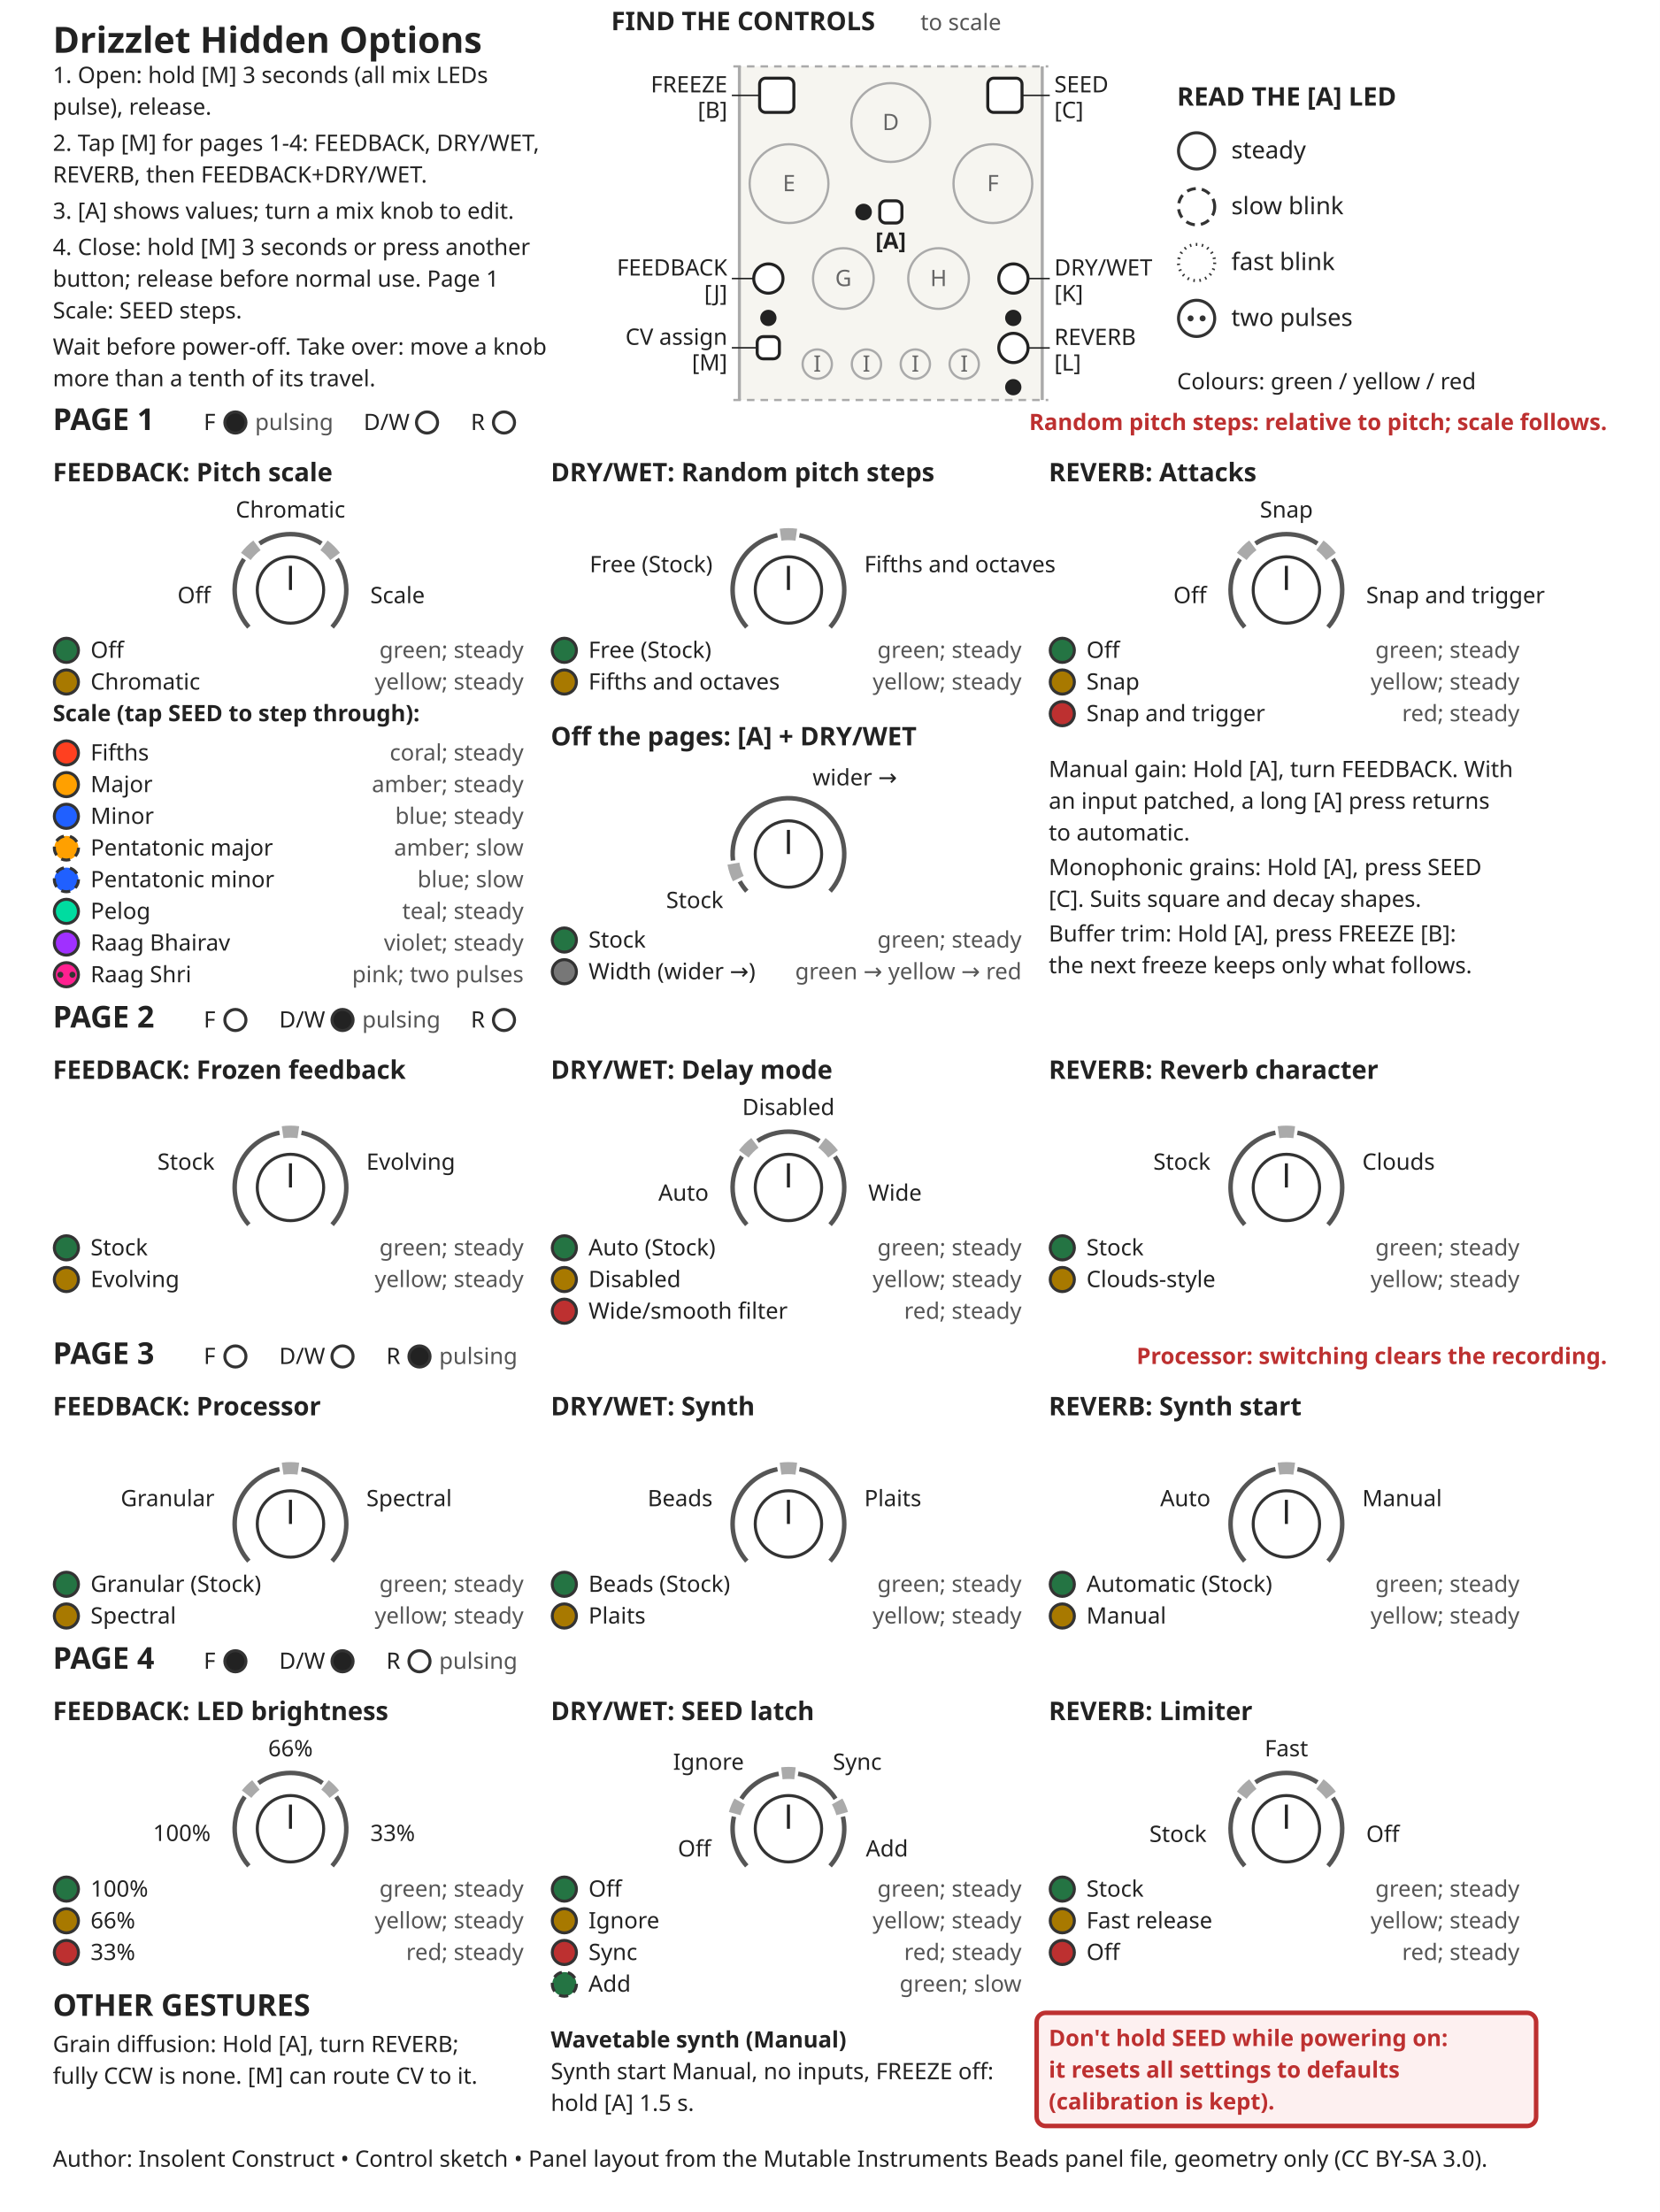
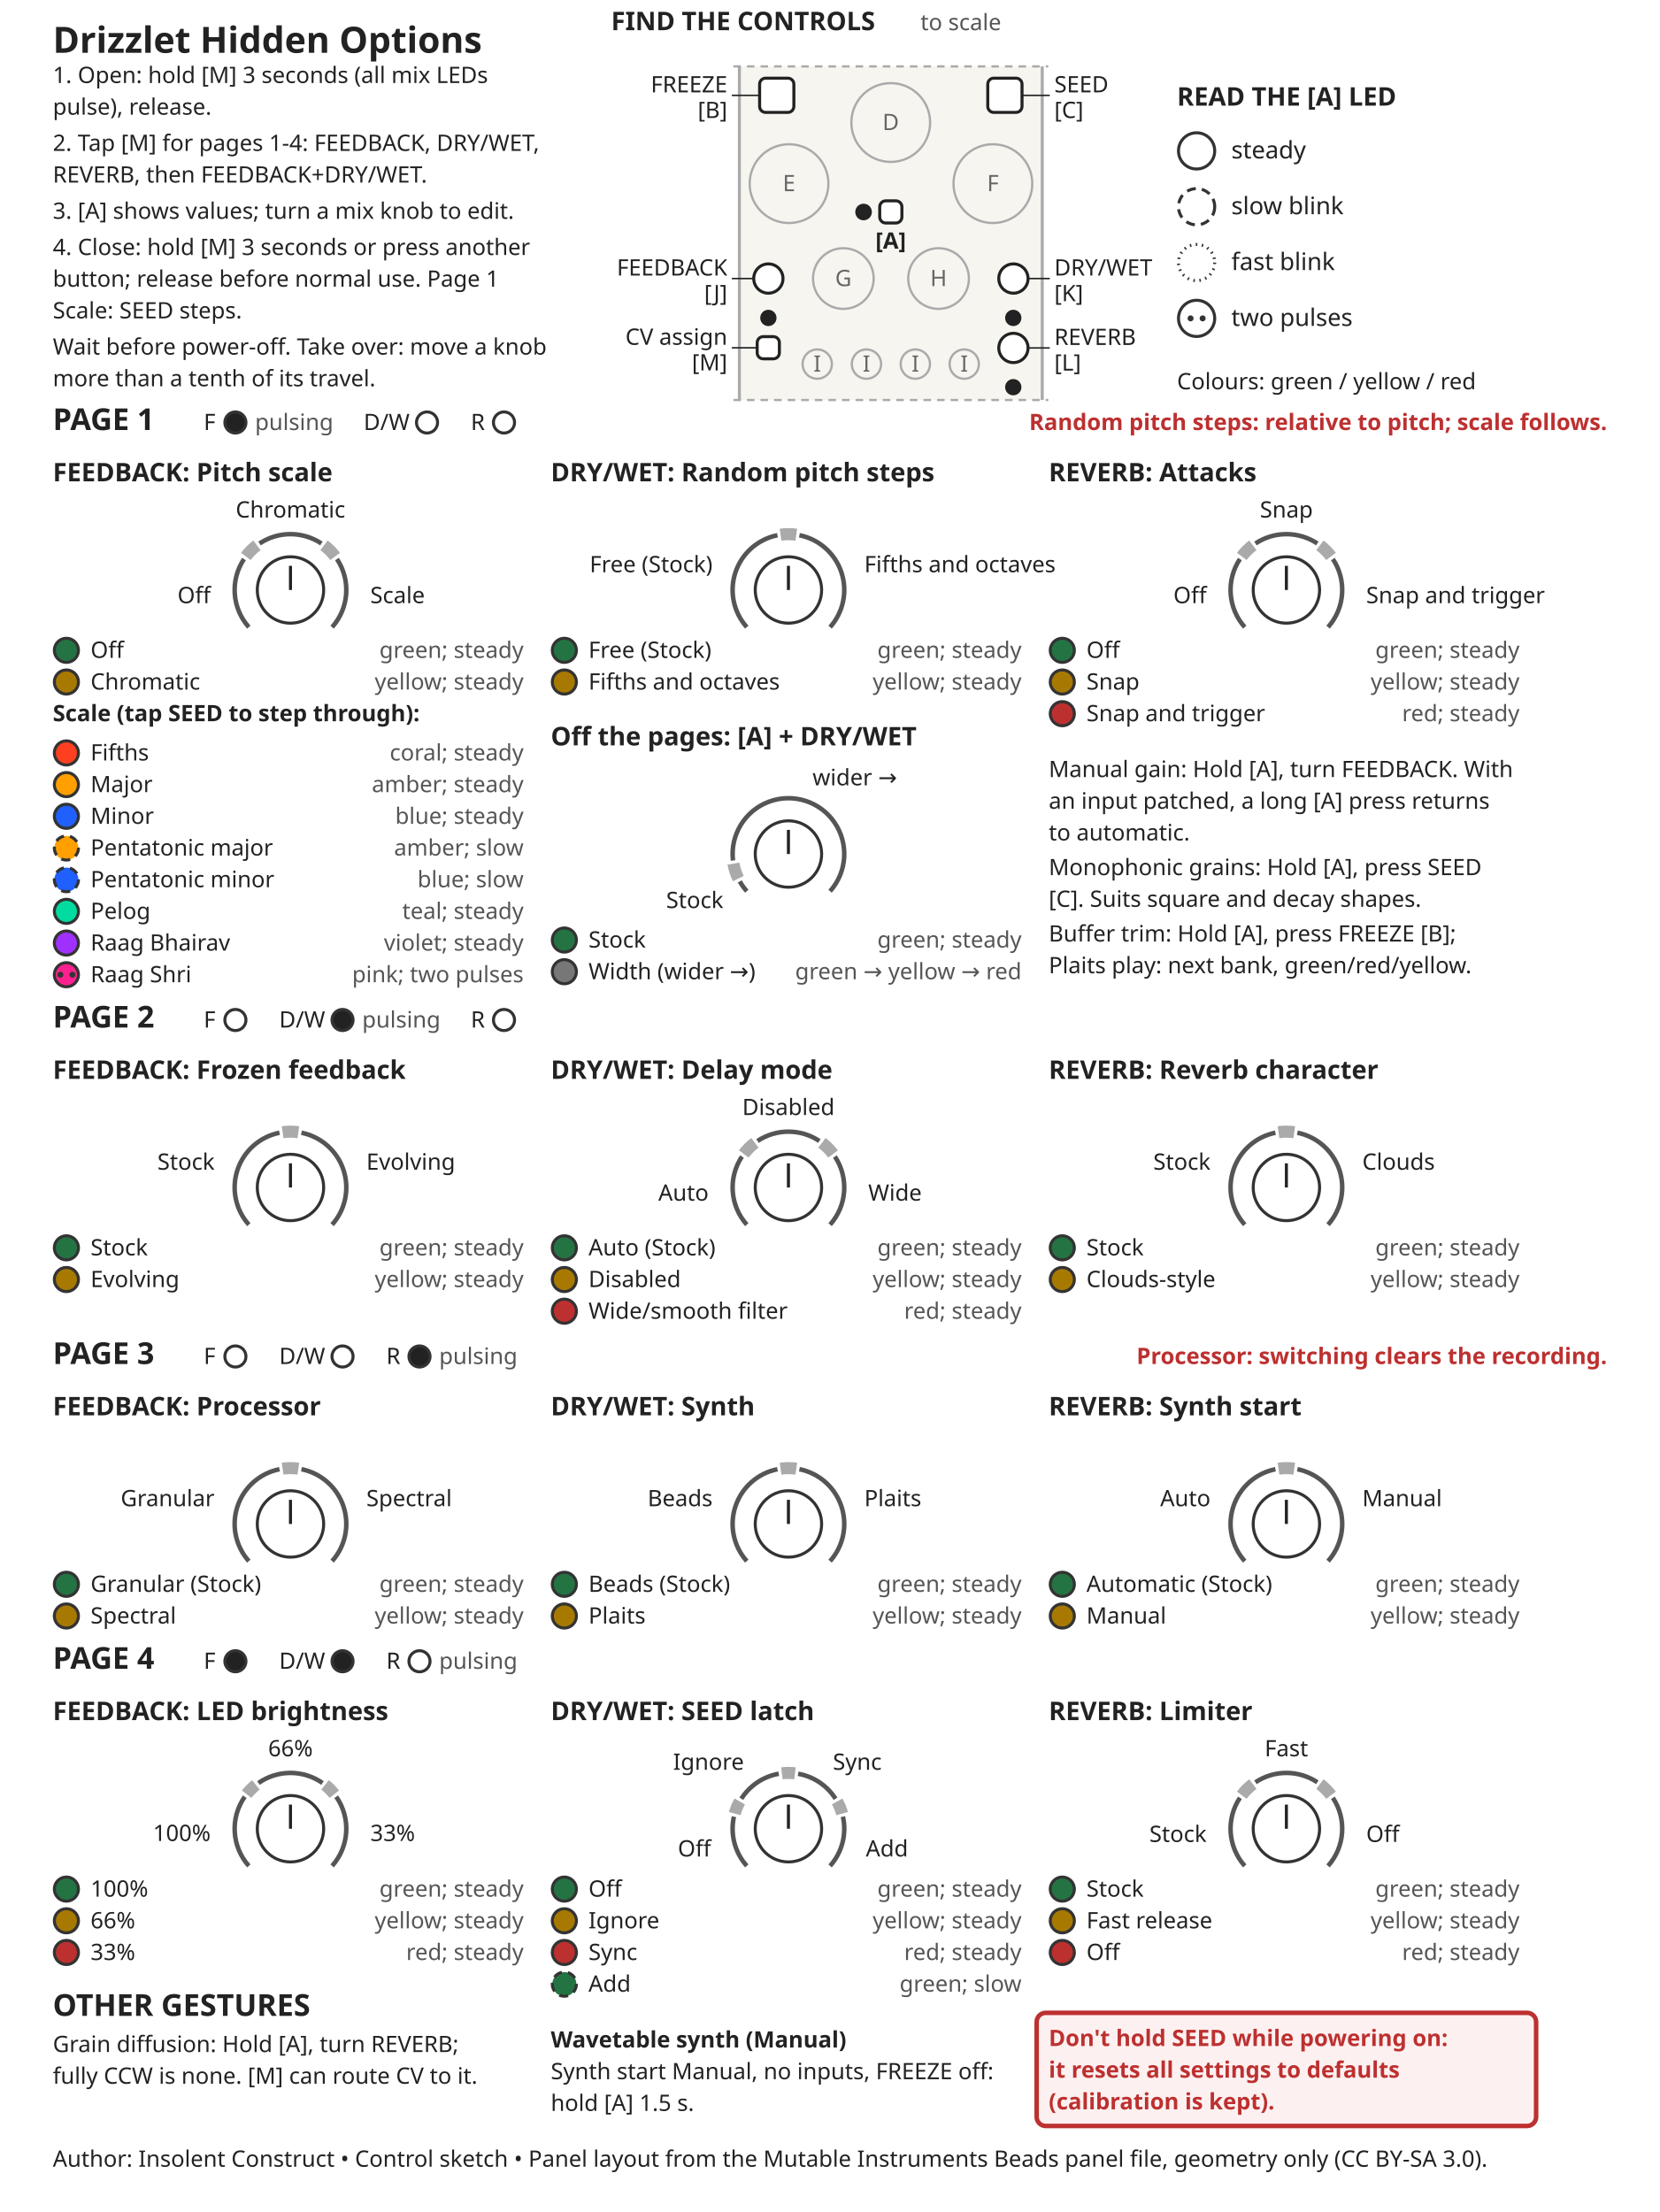
<svg xmlns="http://www.w3.org/2000/svg" width="190mm" height="253.22mm" viewBox="0 0 1100 1466" role="img" aria-labelledby="title desc">
  <rect width="100%" height="100%" fill="white" />
  <g font-family="sans-serif" fill="#222">
    <text x="35" y="35" font-size="24" font-weight="bold" fill="#222" text-anchor="start">Drizzlet Hidden Options</text>
    <text x="35" y="55" font-size="15" font-weight="normal" fill="#222" text-anchor="start">1. Open: hold [M] 3 seconds (all mix LEDs</text>
    <text x="35" y="76" font-size="15" font-weight="normal" fill="#222" text-anchor="start">pulse), release.</text>
    <text x="35" y="100" font-size="15" font-weight="normal" fill="#222" text-anchor="start">2. Tap [M] for pages 1-4: FEEDBACK, DRY/WET,</text>
    <text x="35" y="121" font-size="15" font-weight="normal" fill="#222" text-anchor="start">REVERB, then FEEDBACK+DRY/WET.</text>
    <text x="35" y="145" font-size="15" font-weight="normal" fill="#222" text-anchor="start">3. [A] shows values; turn a mix knob to edit.</text>
    <text x="35" y="169" font-size="15" font-weight="normal" fill="#222" text-anchor="start">4. Close: hold [M] 3 seconds or press another</text>
    <text x="35" y="190" font-size="15" font-weight="normal" fill="#222" text-anchor="start">button; release before normal use. Page 1</text>
    <text x="35" y="211" font-size="15" font-weight="normal" fill="#222" text-anchor="start">Scale: SEED steps.</text>
    <text x="35" y="235" font-size="15" font-weight="normal" fill="#222" text-anchor="start">Wait before power-off. Take over: move a knob</text>
    <text x="35" y="256" font-size="15" font-weight="normal" fill="#222" text-anchor="start">more than a tenth of its travel.</text>
    <text x="405" y="20" font-size="17" font-weight="bold" fill="#222" text-anchor="start">FIND THE CONTROLS</text>
    <text x="610" y="20" font-size="15" font-weight="normal" fill="#555" text-anchor="start">to scale</text>
    <rect x="490.0" y="44.0" width="200.7" height="221.1" fill="#f6f5f0" />
    <line x1="486.0" y1="44.0" x2="694.7" y2="44.0" stroke="#aaa" stroke-width="1.5" stroke-dasharray="5 4" />
    <line x1="486.0" y1="265.1" x2="694.7" y2="265.1" stroke="#aaa" stroke-width="1.5" stroke-dasharray="5 4" />
    <line x1="490.0" y1="44.0" x2="490.0" y2="265.1" stroke="#aaa" stroke-width="2" />
    <line x1="690.7" y1="44.0" x2="690.7" y2="265.1" stroke="#aaa" stroke-width="2" />
    <circle cx="541.6" cy="241.3" r="9.7" fill="none" stroke="#aaa" stroke-width="1.5" />
    <text x="541.6" y="246.3" font-size="15" font-weight="normal" fill="#666" text-anchor="middle">I</text>
    <circle cx="574.2" cy="241.3" r="9.7" fill="none" stroke="#aaa" stroke-width="1.5" />
    <text x="574.2" y="246.3" font-size="15" font-weight="normal" fill="#666" text-anchor="middle">I</text>
    <circle cx="606.6" cy="241.3" r="9.7" fill="none" stroke="#aaa" stroke-width="1.5" />
    <text x="606.6" y="246.3" font-size="15" font-weight="normal" fill="#666" text-anchor="middle">I</text>
    <circle cx="639.0" cy="241.3" r="9.7" fill="none" stroke="#aaa" stroke-width="1.5" />
    <text x="639.0" y="246.3" font-size="15" font-weight="normal" fill="#666" text-anchor="middle">I</text>
    <circle cx="558.9" cy="184.6" r="20.1" fill="none" stroke="#aaa" stroke-width="1.5" />
    <text x="558.9" y="189.6" font-size="15" font-weight="normal" fill="#666" text-anchor="middle">G</text>
    <circle cx="522.9" cy="121.7" r="26.1" fill="none" stroke="#aaa" stroke-width="1.5" />
    <text x="522.9" y="126.7" font-size="15" font-weight="normal" fill="#666" text-anchor="middle">E</text>
    <circle cx="658.0" cy="121.7" r="26.1" fill="none" stroke="#aaa" stroke-width="1.5" />
    <text x="658.0" y="126.7" font-size="15" font-weight="normal" fill="#666" text-anchor="middle">F</text>
    <rect x="583.0" y="133.1" width="14.7" height="14.7" rx="4" fill="white" stroke="#222" stroke-width="2" />
    <circle cx="572.3" cy="140.5" r="4.5" fill="#222" stroke="#222" stroke-width="2" />
    <rect x="501.8" y="223.1" width="14.7" height="14.7" rx="4" fill="white" stroke="#222" stroke-width="2" />
    <circle cx="622.0" cy="184.6" r="20.1" fill="none" stroke="#aaa" stroke-width="1.5" />
    <text x="622.0" y="189.6" font-size="15" font-weight="normal" fill="#666" text-anchor="middle">H</text>
    <circle cx="509.2" cy="184.6" r="9.7" fill="white" stroke="#222" stroke-width="2" />
    <circle cx="671.6" cy="184.6" r="9.7" fill="white" stroke="#222" stroke-width="2" />
    <circle cx="671.6" cy="230.6" r="9.7" fill="white" stroke="#222" stroke-width="2" />
    <circle cx="590.3" cy="81.2" r="26.1" fill="none" stroke="#aaa" stroke-width="1.5" />
    <text x="590.3" y="86.2" font-size="15" font-weight="normal" fill="#666" text-anchor="middle">D</text>
    <rect x="503.4" y="51.8" width="22.7" height="22.7" rx="4" fill="white" stroke="#222" stroke-width="2" />
    <rect x="654.6" y="51.8" width="22.7" height="22.7" rx="4" fill="white" stroke="#222" stroke-width="2" />
    <circle cx="509.2" cy="210.7" r="4.4" fill="#222" stroke="#222" stroke-width="2" />
    <circle cx="671.5" cy="210.7" r="4.4" fill="#222" stroke="#222" stroke-width="2" />
    <circle cx="671.5" cy="256.6" r="4.4" fill="#222" stroke="#222" stroke-width="2" />
    <text x="482.0" y="61.2" font-size="15" font-weight="normal" fill="#222" text-anchor="end">FREEZE</text>
    <text x="482.0" y="78.2" font-size="15" font-weight="normal" fill="#222" text-anchor="end">[B]</text>
    <line x1="485.0" y1="63.2" x2="503.4" y2="63.2" stroke="#222" stroke-width="1" />
    <text x="698.7" y="61.2" font-size="15" font-weight="normal" fill="#222" text-anchor="start">SEED</text>
    <text x="698.7" y="78.2" font-size="15" font-weight="normal" fill="#222" text-anchor="start">[C]</text>
    <line x1="695.7" y1="63.2" x2="677.3" y2="63.2" stroke="#222" stroke-width="1" />
    <text x="590.3" y="164.8" font-size="15" font-weight="bold" fill="#222" text-anchor="middle">[A]</text>
    <text x="482.0" y="182.6" font-size="15" font-weight="normal" fill="#222" text-anchor="end">FEEDBACK</text>
    <text x="482.0" y="199.6" font-size="15" font-weight="normal" fill="#222" text-anchor="end">[J]</text>
    <line x1="485.0" y1="184.6" x2="499.6" y2="184.6" stroke="#222" stroke-width="1" />
    <text x="482.0" y="228.5" font-size="15" font-weight="normal" fill="#222" text-anchor="end">CV assign</text>
    <text x="482.0" y="245.5" font-size="15" font-weight="normal" fill="#222" text-anchor="end">[M]</text>
    <line x1="485.0" y1="230.5" x2="501.8" y2="230.5" stroke="#222" stroke-width="1" />
    <text x="698.7" y="182.6" font-size="15" font-weight="normal" fill="#222" text-anchor="start">DRY/WET</text>
    <text x="698.7" y="199.6" font-size="15" font-weight="normal" fill="#222" text-anchor="start">[K]</text>
    <line x1="695.7" y1="184.6" x2="681.2" y2="184.6" stroke="#222" stroke-width="1" />
    <text x="698.7" y="228.6" font-size="15" font-weight="normal" fill="#222" text-anchor="start">REVERB</text>
    <text x="698.7" y="245.6" font-size="15" font-weight="normal" fill="#222" text-anchor="start">[L]</text>
    <line x1="695.7" y1="230.6" x2="681.2" y2="230.6" stroke="#222" stroke-width="1" />
    <text x="780" y="70" font-size="17" font-weight="bold" fill="#222" text-anchor="start">READ THE [A] LED</text>
    <circle cx="793" cy="100" r="12" fill="white" stroke="#333" stroke-width="2" />
    <text x="816" y="105" font-size="16" font-weight="normal" fill="#222" text-anchor="start">steady</text>
    <circle cx="793" cy="137" r="12" fill="white" stroke="#333" stroke-width="2" stroke-dasharray="6 4" />
    <text x="816" y="142" font-size="16" font-weight="normal" fill="#222" text-anchor="start">slow blink</text>
    <circle cx="793" cy="174" r="12" fill="white" stroke="#333" stroke-width="2" stroke-dasharray="1 3" />
    <text x="816" y="179" font-size="16" font-weight="normal" fill="#222" text-anchor="start">fast blink</text>
    <circle cx="793" cy="211" r="12" fill="white" stroke="#333" stroke-width="2" />
    <circle cx="789" cy="211" r="1" fill="#222" stroke="#333" stroke-width="2" />
    <circle cx="797" cy="211" r="1" fill="#222" stroke="#333" stroke-width="2" />
    <text x="816" y="216" font-size="16" font-weight="normal" fill="#222" text-anchor="start">two pulses</text>
    <text x="780" y="258" font-size="15" font-weight="normal" fill="#222" text-anchor="start">Colours: green / yellow / red</text>
    <text x="35" y="285" font-size="20" font-weight="bold" fill="#222" text-anchor="start">PAGE 1</text>
    <text x="135" y="285" font-size="15" font-weight="normal" fill="#222" text-anchor="start">F</text>
    <circle cx="156" cy="280" r="7" fill="#222" stroke="#333" stroke-width="2" />
    <text x="169" y="285" font-size="15" font-weight="normal" fill="#555" text-anchor="start">pulsing</text>
    <text x="241" y="285" font-size="15" font-weight="normal" fill="#222" text-anchor="start">D/W</text>
    <circle cx="283" cy="280" r="7" fill="white" stroke="#333" stroke-width="2" />
    <text x="312" y="285" font-size="15" font-weight="normal" fill="#222" text-anchor="start">R</text>
    <circle cx="334" cy="280" r="7" fill="white" stroke="#333" stroke-width="2" />
    <text x="1065" y="285" font-size="15" font-weight="bold" fill="#bd3030" text-anchor="end">Random pitch steps: relative to pitch; scale follows.</text>
    <text x="35" y="319" font-size="17" font-weight="bold" fill="#222" text-anchor="start">FEEDBACK: Pitch scale</text>
    <circle cx="192.5" cy="391" r="22" fill="white" stroke="#333" stroke-width="2" />
    <path d="M 192.5 391 v -16" stroke="#222" stroke-width="2" />
    <path d="M 164.900 415.642 A 37 37 0 0 1 161.703 370.492" fill="none" stroke="#555" stroke-width="3" />
    <text x="139.63" y="399.74" font-size="15" font-weight="normal" fill="#222" text-anchor="end">Off</text>
    <path d="M 171.992 360.203 A 37 37 0 0 1 213.008 360.203" fill="none" stroke="#555" stroke-width="3" />
    <text x="192.5" y="343.0" font-size="15" font-weight="normal" fill="#222" text-anchor="middle">Chromatic</text>
    <path d="M 223.297 370.492 A 37 37 0 0 1 220.100 415.642" fill="none" stroke="#555" stroke-width="3" />
    <text x="245.37" y="399.74" font-size="15" font-weight="normal" fill="#222" text-anchor="start">Scale</text>
    <path d="M 162.912 368.784 A 37 37 0 0 1 170.284 361.412" fill="none" stroke="#aaa" stroke-width="8" />
    <path d="M 214.716 361.412 A 37 37 0 0 1 222.088 368.784" fill="none" stroke="#aaa" stroke-width="8" />
    <circle cx="44" cy="431" r="8" fill="#247443" stroke="#333" stroke-width="2" />
    <text x="60" y="436" font-size="15" font-weight="normal" fill="#222" text-anchor="start">Off</text>
    <text x="347" y="436" font-size="15" font-weight="normal" fill="#555" text-anchor="end">green; steady</text>
    <circle cx="44" cy="452" r="8" fill="#a87900" stroke="#333" stroke-width="2" />
    <text x="60" y="457" font-size="15" font-weight="normal" fill="#222" text-anchor="start">Chromatic</text>
    <text x="347" y="457" font-size="15" font-weight="normal" fill="#555" text-anchor="end">yellow; steady</text>
    <text x="35" y="478" font-size="15" font-weight="bold" fill="#222" text-anchor="start">Scale (tap SEED to step through):</text>
    <circle cx="44" cy="499" r="8" fill="#ff4020" stroke="#333" stroke-width="2" />
    <text x="60" y="504" font-size="15" font-weight="normal" fill="#222" text-anchor="start">Fifths</text>
    <text x="347" y="504" font-size="15" font-weight="normal" fill="#555" text-anchor="end">coral; steady</text>
    <circle cx="44" cy="520" r="8" fill="#ffa000" stroke="#333" stroke-width="2" />
    <text x="60" y="525" font-size="15" font-weight="normal" fill="#222" text-anchor="start">Major</text>
    <text x="347" y="525" font-size="15" font-weight="normal" fill="#555" text-anchor="end">amber; steady</text>
    <circle cx="44" cy="541" r="8" fill="#2060ff" stroke="#333" stroke-width="2" />
    <text x="60" y="546" font-size="15" font-weight="normal" fill="#222" text-anchor="start">Minor</text>
    <text x="347" y="546" font-size="15" font-weight="normal" fill="#555" text-anchor="end">blue; steady</text>
    <circle cx="44" cy="562" r="8" fill="#ffa000" stroke="#333" stroke-width="2" stroke-dasharray="6 4" />
    <text x="60" y="567" font-size="15" font-weight="normal" fill="#222" text-anchor="start">Pentatonic major</text>
    <text x="347" y="567" font-size="15" font-weight="normal" fill="#555" text-anchor="end">amber; slow</text>
    <circle cx="44" cy="583" r="8" fill="#2060ff" stroke="#333" stroke-width="2" stroke-dasharray="6 4" />
    <text x="60" y="588" font-size="15" font-weight="normal" fill="#222" text-anchor="start">Pentatonic minor</text>
    <text x="347" y="588" font-size="15" font-weight="normal" fill="#555" text-anchor="end">blue; slow</text>
    <circle cx="44" cy="604" r="8" fill="#00dca0" stroke="#333" stroke-width="2" />
    <text x="60" y="609" font-size="15" font-weight="normal" fill="#222" text-anchor="start">Pelog</text>
    <text x="347" y="609" font-size="15" font-weight="normal" fill="#555" text-anchor="end">teal; steady</text>
    <circle cx="44" cy="625" r="8" fill="#a030ff" stroke="#333" stroke-width="2" />
    <text x="60" y="630" font-size="15" font-weight="normal" fill="#222" text-anchor="start">Raag Bhairav</text>
    <text x="347" y="630" font-size="15" font-weight="normal" fill="#555" text-anchor="end">violet; steady</text>
    <circle cx="44" cy="646" r="8" fill="#ff2090" stroke="#333" stroke-width="2" />
    <circle cx="40" cy="646" r="1" fill="#222" stroke="#333" stroke-width="2" />
    <circle cx="48" cy="646" r="1" fill="#222" stroke="#333" stroke-width="2" />
    <text x="60" y="651" font-size="15" font-weight="normal" fill="#222" text-anchor="start">Raag Shri</text>
    <text x="347" y="651" font-size="15" font-weight="normal" fill="#555" text-anchor="end">pink; two pulses</text>
    <text x="365" y="319" font-size="17" font-weight="bold" fill="#222" text-anchor="start">DRY/WET: Random pitch steps</text>
    <circle cx="522.5" cy="391" r="22" fill="white" stroke="#333" stroke-width="2" />
    <path d="M 522.5 391 v -16" stroke="#222" stroke-width="2" />
    <path d="M 494.900 415.642 A 37 37 0 0 1 515.225 354.722" fill="none" stroke="#555" stroke-width="3" />
    <text x="472.22" y="379.23" font-size="15" font-weight="normal" fill="#222" text-anchor="end">Free (Stock)</text>
    <path d="M 529.775 354.722 A 37 37 0 0 1 550.100 415.642" fill="none" stroke="#555" stroke-width="3" />
    <text x="572.78" y="379.23" font-size="15" font-weight="normal" fill="#222" text-anchor="start">Fifths and octaves</text>
    <path d="M 517.287 354.369 A 37 37 0 0 1 527.713 354.369" fill="none" stroke="#aaa" stroke-width="8" />
    <circle cx="374" cy="431" r="8" fill="#247443" stroke="#333" stroke-width="2" />
    <text x="390" y="436" font-size="15" font-weight="normal" fill="#222" text-anchor="start">Free (Stock)</text>
    <text x="677" y="436" font-size="15" font-weight="normal" fill="#555" text-anchor="end">green; steady</text>
    <circle cx="374" cy="452" r="8" fill="#a87900" stroke="#333" stroke-width="2" />
    <text x="390" y="457" font-size="15" font-weight="normal" fill="#222" text-anchor="start">Fifths and octaves</text>
    <text x="677" y="457" font-size="15" font-weight="normal" fill="#555" text-anchor="end">yellow; steady</text>
    <text x="695" y="319" font-size="17" font-weight="bold" fill="#222" text-anchor="start">REVERB: Attacks</text>
    <circle cx="852.5" cy="391" r="22" fill="white" stroke="#333" stroke-width="2" />
    <path d="M 852.5 391 v -16" stroke="#222" stroke-width="2" />
    <path d="M 824.900 415.642 A 37 37 0 0 1 821.703 370.492" fill="none" stroke="#555" stroke-width="3" />
    <text x="799.63" y="399.74" font-size="15" font-weight="normal" fill="#222" text-anchor="end">Off</text>
    <path d="M 831.992 360.203 A 37 37 0 0 1 873.008 360.203" fill="none" stroke="#555" stroke-width="3" />
    <text x="852.5" y="343.0" font-size="15" font-weight="normal" fill="#222" text-anchor="middle">Snap</text>
    <path d="M 883.297 370.492 A 37 37 0 0 1 880.100 415.642" fill="none" stroke="#555" stroke-width="3" />
    <text x="905.37" y="399.74" font-size="15" font-weight="normal" fill="#222" text-anchor="start">Snap and trigger</text>
    <path d="M 822.912 368.784 A 37 37 0 0 1 830.284 361.412" fill="none" stroke="#aaa" stroke-width="8" />
    <path d="M 874.716 361.412 A 37 37 0 0 1 882.088 368.784" fill="none" stroke="#aaa" stroke-width="8" />
    <circle cx="704" cy="431" r="8" fill="#247443" stroke="#333" stroke-width="2" />
    <text x="720" y="436" font-size="15" font-weight="normal" fill="#222" text-anchor="start">Off</text>
    <text x="1007" y="436" font-size="15" font-weight="normal" fill="#555" text-anchor="end">green; steady</text>
    <circle cx="704" cy="452" r="8" fill="#a87900" stroke="#333" stroke-width="2" />
    <text x="720" y="457" font-size="15" font-weight="normal" fill="#222" text-anchor="start">Snap</text>
    <text x="1007" y="457" font-size="15" font-weight="normal" fill="#555" text-anchor="end">yellow; steady</text>
    <circle cx="704" cy="473" r="8" fill="#bd3030" stroke="#333" stroke-width="2" />
    <text x="720" y="478" font-size="15" font-weight="normal" fill="#222" text-anchor="start">Snap and trigger</text>
    <text x="1007" y="478" font-size="15" font-weight="normal" fill="#555" text-anchor="end">red; steady</text>
    <text x="365" y="494" font-size="17" font-weight="bold" fill="#222" text-anchor="start">Off the pages: [A] + DRY/WET</text>
    <circle cx="522.5" cy="566" r="22" fill="white" stroke="#333" stroke-width="2" />
    <path d="M 522.5 566 v -16" stroke="#222" stroke-width="2" />
    <path d="M 494.900 590.642 A 37 37 0 0 1 490.246 584.130" fill="none" stroke="#555" stroke-width="3" />
    <text x="479.38" y="601.81" font-size="15" font-weight="normal" fill="#222" text-anchor="end">Stock</text>
    <path d="M 485.750 570.291 A 37 37 0 1 1 550.100 590.642" fill="none" stroke="#555" stroke-width="3" />
    <text x="538.48" y="520.47" font-size="15" font-weight="normal" fill="#222" text-anchor="start">wider →</text>
    <path d="M 489.273 582.278 A 37 37 0 0 1 486.051 572.361" fill="none" stroke="#aaa" stroke-width="8" />
    <circle cx="374" cy="623" r="8" fill="#247443" stroke="#333" stroke-width="2" />
    <text x="390" y="628" font-size="15" font-weight="normal" fill="#222" text-anchor="start">Stock</text>
    <text x="677" y="628" font-size="15" font-weight="normal" fill="#555" text-anchor="end">green; steady</text>
    <circle cx="374" cy="644" r="8" fill="#777" stroke="#333" stroke-width="2" />
    <text x="390" y="649" font-size="15" font-weight="normal" fill="#222" text-anchor="start">Width (wider →)</text>
    <text x="677" y="649" font-size="15" font-weight="normal" fill="#555" text-anchor="end">green → yellow → red</text>
    <text x="695" y="515" font-size="15" font-weight="normal" fill="#222" text-anchor="start">Manual gain: Hold [A], turn FEEDBACK. With</text>
    <text x="695" y="536" font-size="15" font-weight="normal" fill="#222" text-anchor="start">an input patched, a long [A] press returns</text>
    <text x="695" y="557" font-size="15" font-weight="normal" fill="#222" text-anchor="start">to automatic.</text>
    <text x="695" y="580" font-size="15" font-weight="normal" fill="#222" text-anchor="start">Monophonic grains: Hold [A], press SEED</text>
    <text x="695" y="601" font-size="15" font-weight="normal" fill="#222" text-anchor="start">[C]. Suits square and decay shapes.</text>
-     <text x="695" y="624" font-size="15" font-weight="normal" fill="#222" text-anchor="start">Buffer trim: Hold [A], press FREEZE [B]:</text>
-     <text x="695" y="645" font-size="15" font-weight="normal" fill="#222" text-anchor="start">the next freeze keeps only what follows.</text>
+     <text x="695" y="624" font-size="15" font-weight="normal" fill="#222" text-anchor="start">Buffer trim: Hold [A], press FREEZE [B];</text>
+     <text x="695" y="645" font-size="15" font-weight="normal" fill="#222" text-anchor="start">Plaits play: next bank, green/red/yellow.</text>
    <text x="35" y="681" font-size="20" font-weight="bold" fill="#222" text-anchor="start">PAGE 2</text>
    <text x="135" y="681" font-size="15" font-weight="normal" fill="#222" text-anchor="start">F</text>
    <circle cx="156" cy="676" r="7" fill="white" stroke="#333" stroke-width="2" />
    <text x="185" y="681" font-size="15" font-weight="normal" fill="#222" text-anchor="start">D/W</text>
    <circle cx="227" cy="676" r="7" fill="#222" stroke="#333" stroke-width="2" />
    <text x="240" y="681" font-size="15" font-weight="normal" fill="#555" text-anchor="start">pulsing</text>
    <text x="312" y="681" font-size="15" font-weight="normal" fill="#222" text-anchor="start">R</text>
    <circle cx="334" cy="676" r="7" fill="white" stroke="#333" stroke-width="2" />
    <text x="35" y="715" font-size="17" font-weight="bold" fill="#222" text-anchor="start">FEEDBACK: Frozen feedback</text>
    <circle cx="192.5" cy="787" r="22" fill="white" stroke="#333" stroke-width="2" />
    <path d="M 192.5 787 v -16" stroke="#222" stroke-width="2" />
    <path d="M 164.900 811.642 A 37 37 0 0 1 185.225 750.722" fill="none" stroke="#555" stroke-width="3" />
    <text x="142.22" y="775.23" font-size="15" font-weight="normal" fill="#222" text-anchor="end">Stock</text>
    <path d="M 199.775 750.722 A 37 37 0 0 1 220.100 811.642" fill="none" stroke="#555" stroke-width="3" />
    <text x="242.78" y="775.23" font-size="15" font-weight="normal" fill="#222" text-anchor="start">Evolving</text>
    <path d="M 187.287 750.369 A 37 37 0 0 1 197.713 750.369" fill="none" stroke="#aaa" stroke-width="8" />
    <circle cx="44" cy="827" r="8" fill="#247443" stroke="#333" stroke-width="2" />
    <text x="60" y="832" font-size="15" font-weight="normal" fill="#222" text-anchor="start">Stock</text>
    <text x="347" y="832" font-size="15" font-weight="normal" fill="#555" text-anchor="end">green; steady</text>
    <circle cx="44" cy="848" r="8" fill="#a87900" stroke="#333" stroke-width="2" />
    <text x="60" y="853" font-size="15" font-weight="normal" fill="#222" text-anchor="start">Evolving</text>
    <text x="347" y="853" font-size="15" font-weight="normal" fill="#555" text-anchor="end">yellow; steady</text>
    <text x="365" y="715" font-size="17" font-weight="bold" fill="#222" text-anchor="start">DRY/WET: Delay mode</text>
    <circle cx="522.5" cy="787" r="22" fill="white" stroke="#333" stroke-width="2" />
    <path d="M 522.5 787 v -16" stroke="#222" stroke-width="2" />
    <path d="M 494.900 811.642 A 37 37 0 0 1 491.703 766.492" fill="none" stroke="#555" stroke-width="3" />
    <text x="469.63" y="795.74" font-size="15" font-weight="normal" fill="#222" text-anchor="end">Auto</text>
    <path d="M 501.992 756.203 A 37 37 0 0 1 543.008 756.203" fill="none" stroke="#555" stroke-width="3" />
    <text x="522.5" y="739.0" font-size="15" font-weight="normal" fill="#222" text-anchor="middle">Disabled</text>
    <path d="M 553.297 766.492 A 37 37 0 0 1 550.100 811.642" fill="none" stroke="#555" stroke-width="3" />
    <text x="575.37" y="795.74" font-size="15" font-weight="normal" fill="#222" text-anchor="start">Wide</text>
    <path d="M 492.912 764.784 A 37 37 0 0 1 500.284 757.412" fill="none" stroke="#aaa" stroke-width="8" />
    <path d="M 544.716 757.412 A 37 37 0 0 1 552.088 764.784" fill="none" stroke="#aaa" stroke-width="8" />
    <circle cx="374" cy="827" r="8" fill="#247443" stroke="#333" stroke-width="2" />
    <text x="390" y="832" font-size="15" font-weight="normal" fill="#222" text-anchor="start">Auto (Stock)</text>
    <text x="677" y="832" font-size="15" font-weight="normal" fill="#555" text-anchor="end">green; steady</text>
    <circle cx="374" cy="848" r="8" fill="#a87900" stroke="#333" stroke-width="2" />
    <text x="390" y="853" font-size="15" font-weight="normal" fill="#222" text-anchor="start">Disabled</text>
    <text x="677" y="853" font-size="15" font-weight="normal" fill="#555" text-anchor="end">yellow; steady</text>
    <circle cx="374" cy="869" r="8" fill="#bd3030" stroke="#333" stroke-width="2" />
    <text x="390" y="874" font-size="15" font-weight="normal" fill="#222" text-anchor="start">Wide/smooth filter</text>
    <text x="677" y="874" font-size="15" font-weight="normal" fill="#555" text-anchor="end">red; steady</text>
    <text x="695" y="715" font-size="17" font-weight="bold" fill="#222" text-anchor="start">REVERB: Reverb character</text>
    <circle cx="852.5" cy="787" r="22" fill="white" stroke="#333" stroke-width="2" />
    <path d="M 852.5 787 v -16" stroke="#222" stroke-width="2" />
    <path d="M 824.900 811.642 A 37 37 0 0 1 845.225 750.722" fill="none" stroke="#555" stroke-width="3" />
    <text x="802.22" y="775.23" font-size="15" font-weight="normal" fill="#222" text-anchor="end">Stock</text>
    <path d="M 859.775 750.722 A 37 37 0 0 1 880.100 811.642" fill="none" stroke="#555" stroke-width="3" />
    <text x="902.78" y="775.23" font-size="15" font-weight="normal" fill="#222" text-anchor="start">Clouds</text>
    <path d="M 847.287 750.369 A 37 37 0 0 1 857.713 750.369" fill="none" stroke="#aaa" stroke-width="8" />
    <circle cx="704" cy="827" r="8" fill="#247443" stroke="#333" stroke-width="2" />
    <text x="720" y="832" font-size="15" font-weight="normal" fill="#222" text-anchor="start">Stock</text>
    <text x="1007" y="832" font-size="15" font-weight="normal" fill="#555" text-anchor="end">green; steady</text>
    <circle cx="704" cy="848" r="8" fill="#a87900" stroke="#333" stroke-width="2" />
    <text x="720" y="853" font-size="15" font-weight="normal" fill="#222" text-anchor="start">Clouds-style</text>
    <text x="1007" y="853" font-size="15" font-weight="normal" fill="#555" text-anchor="end">yellow; steady</text>
    <text x="35" y="904" font-size="20" font-weight="bold" fill="#222" text-anchor="start">PAGE 3</text>
    <text x="135" y="904" font-size="15" font-weight="normal" fill="#222" text-anchor="start">F</text>
    <circle cx="156" cy="899" r="7" fill="white" stroke="#333" stroke-width="2" />
    <text x="185" y="904" font-size="15" font-weight="normal" fill="#222" text-anchor="start">D/W</text>
    <circle cx="227" cy="899" r="7" fill="white" stroke="#333" stroke-width="2" />
    <text x="256" y="904" font-size="15" font-weight="normal" fill="#222" text-anchor="start">R</text>
    <circle cx="278" cy="899" r="7" fill="#222" stroke="#333" stroke-width="2" />
    <text x="291" y="904" font-size="15" font-weight="normal" fill="#555" text-anchor="start">pulsing</text>
    <text x="1065" y="904" font-size="15" font-weight="bold" fill="#bd3030" text-anchor="end">Processor: switching clears the recording.</text>
    <text x="35" y="938" font-size="17" font-weight="bold" fill="#222" text-anchor="start">FEEDBACK: Processor</text>
    <circle cx="192.5" cy="1010" r="22" fill="white" stroke="#333" stroke-width="2" />
    <path d="M 192.5 1010 v -16" stroke="#222" stroke-width="2" />
    <path d="M 164.900 1034.642 A 37 37 0 0 1 185.225 973.722" fill="none" stroke="#555" stroke-width="3" />
    <text x="142.22" y="998.23" font-size="15" font-weight="normal" fill="#222" text-anchor="end">Granular</text>
    <path d="M 199.775 973.722 A 37 37 0 0 1 220.100 1034.642" fill="none" stroke="#555" stroke-width="3" />
    <text x="242.78" y="998.23" font-size="15" font-weight="normal" fill="#222" text-anchor="start">Spectral</text>
    <path d="M 187.287 973.369 A 37 37 0 0 1 197.713 973.369" fill="none" stroke="#aaa" stroke-width="8" />
    <circle cx="44" cy="1050" r="8" fill="#247443" stroke="#333" stroke-width="2" />
    <text x="60" y="1055" font-size="15" font-weight="normal" fill="#222" text-anchor="start">Granular (Stock)</text>
    <text x="347" y="1055" font-size="15" font-weight="normal" fill="#555" text-anchor="end">green; steady</text>
    <circle cx="44" cy="1071" r="8" fill="#a87900" stroke="#333" stroke-width="2" />
    <text x="60" y="1076" font-size="15" font-weight="normal" fill="#222" text-anchor="start">Spectral</text>
    <text x="347" y="1076" font-size="15" font-weight="normal" fill="#555" text-anchor="end">yellow; steady</text>
    <text x="365" y="938" font-size="17" font-weight="bold" fill="#222" text-anchor="start">DRY/WET: Synth</text>
    <circle cx="522.5" cy="1010" r="22" fill="white" stroke="#333" stroke-width="2" />
    <path d="M 522.5 1010 v -16" stroke="#222" stroke-width="2" />
    <path d="M 494.900 1034.642 A 37 37 0 0 1 515.225 973.722" fill="none" stroke="#555" stroke-width="3" />
    <text x="472.22" y="998.23" font-size="15" font-weight="normal" fill="#222" text-anchor="end">Beads</text>
    <path d="M 529.775 973.722 A 37 37 0 0 1 550.100 1034.642" fill="none" stroke="#555" stroke-width="3" />
    <text x="572.78" y="998.23" font-size="15" font-weight="normal" fill="#222" text-anchor="start">Plaits</text>
    <path d="M 517.287 973.369 A 37 37 0 0 1 527.713 973.369" fill="none" stroke="#aaa" stroke-width="8" />
    <circle cx="374" cy="1050" r="8" fill="#247443" stroke="#333" stroke-width="2" />
    <text x="390" y="1055" font-size="15" font-weight="normal" fill="#222" text-anchor="start">Beads (Stock)</text>
    <text x="677" y="1055" font-size="15" font-weight="normal" fill="#555" text-anchor="end">green; steady</text>
    <circle cx="374" cy="1071" r="8" fill="#a87900" stroke="#333" stroke-width="2" />
    <text x="390" y="1076" font-size="15" font-weight="normal" fill="#222" text-anchor="start">Plaits</text>
    <text x="677" y="1076" font-size="15" font-weight="normal" fill="#555" text-anchor="end">yellow; steady</text>
    <text x="695" y="938" font-size="17" font-weight="bold" fill="#222" text-anchor="start">REVERB: Synth start</text>
    <circle cx="852.5" cy="1010" r="22" fill="white" stroke="#333" stroke-width="2" />
    <path d="M 852.5 1010 v -16" stroke="#222" stroke-width="2" />
    <path d="M 824.900 1034.642 A 37 37 0 0 1 845.225 973.722" fill="none" stroke="#555" stroke-width="3" />
    <text x="802.22" y="998.23" font-size="15" font-weight="normal" fill="#222" text-anchor="end">Auto</text>
    <path d="M 859.775 973.722 A 37 37 0 0 1 880.100 1034.642" fill="none" stroke="#555" stroke-width="3" />
    <text x="902.78" y="998.23" font-size="15" font-weight="normal" fill="#222" text-anchor="start">Manual</text>
    <path d="M 847.287 973.369 A 37 37 0 0 1 857.713 973.369" fill="none" stroke="#aaa" stroke-width="8" />
    <circle cx="704" cy="1050" r="8" fill="#247443" stroke="#333" stroke-width="2" />
    <text x="720" y="1055" font-size="15" font-weight="normal" fill="#222" text-anchor="start">Automatic (Stock)</text>
    <text x="1007" y="1055" font-size="15" font-weight="normal" fill="#555" text-anchor="end">green; steady</text>
    <circle cx="704" cy="1071" r="8" fill="#a87900" stroke="#333" stroke-width="2" />
    <text x="720" y="1076" font-size="15" font-weight="normal" fill="#222" text-anchor="start">Manual</text>
    <text x="1007" y="1076" font-size="15" font-weight="normal" fill="#555" text-anchor="end">yellow; steady</text>
    <text x="35" y="1106" font-size="20" font-weight="bold" fill="#222" text-anchor="start">PAGE 4</text>
    <text x="135" y="1106" font-size="15" font-weight="normal" fill="#222" text-anchor="start">F</text>
    <circle cx="156" cy="1101" r="7" fill="#222" stroke="#333" stroke-width="2" />
    <text x="185" y="1106" font-size="15" font-weight="normal" fill="#222" text-anchor="start">D/W</text>
    <circle cx="227" cy="1101" r="7" fill="#222" stroke="#333" stroke-width="2" />
    <text x="256" y="1106" font-size="15" font-weight="normal" fill="#222" text-anchor="start">R</text>
    <circle cx="278" cy="1101" r="7" fill="white" stroke="#333" stroke-width="2" />
    <text x="291" y="1106" font-size="15" font-weight="normal" fill="#555" text-anchor="start">pulsing</text>
    <text x="35" y="1140" font-size="17" font-weight="bold" fill="#222" text-anchor="start">FEEDBACK: LED brightness</text>
    <circle cx="192.5" cy="1212" r="22" fill="white" stroke="#333" stroke-width="2" />
    <path d="M 192.5 1212 v -16" stroke="#222" stroke-width="2" />
    <path d="M 164.900 1236.642 A 37 37 0 0 1 162.195 1190.772" fill="none" stroke="#555" stroke-width="3" />
    <text x="139.59" y="1220.12" font-size="15" font-weight="normal" fill="#222" text-anchor="end">100%</text>
    <path d="M 171.272 1181.695 A 37 37 0 0 1 213.728 1181.695" fill="none" stroke="#555" stroke-width="3" />
    <text x="192.5" y="1164.0" font-size="15" font-weight="normal" fill="#222" text-anchor="middle">66%</text>
    <path d="M 222.805 1190.772 A 37 37 0 0 1 220.100 1236.642" fill="none" stroke="#555" stroke-width="3" />
    <text x="245.41" y="1220.12" font-size="15" font-weight="normal" fill="#222" text-anchor="start">33%</text>
    <path d="M 163.443 1189.094 A 37 37 0 0 1 169.594 1182.943" fill="none" stroke="#aaa" stroke-width="8" />
    <path d="M 215.406 1182.943 A 37 37 0 0 1 221.557 1189.094" fill="none" stroke="#aaa" stroke-width="8" />
    <circle cx="44" cy="1252" r="8" fill="#247443" stroke="#333" stroke-width="2" />
    <text x="60" y="1257" font-size="15" font-weight="normal" fill="#222" text-anchor="start">100%</text>
    <text x="347" y="1257" font-size="15" font-weight="normal" fill="#555" text-anchor="end">green; steady</text>
    <circle cx="44" cy="1273" r="8" fill="#a87900" stroke="#333" stroke-width="2" />
    <text x="60" y="1278" font-size="15" font-weight="normal" fill="#222" text-anchor="start">66%</text>
    <text x="347" y="1278" font-size="15" font-weight="normal" fill="#555" text-anchor="end">yellow; steady</text>
    <circle cx="44" cy="1294" r="8" fill="#bd3030" stroke="#333" stroke-width="2" />
    <text x="60" y="1299" font-size="15" font-weight="normal" fill="#222" text-anchor="start">33%</text>
    <text x="347" y="1299" font-size="15" font-weight="normal" fill="#555" text-anchor="end">red; steady</text>
    <text x="365" y="1140" font-size="17" font-weight="bold" fill="#222" text-anchor="start">DRY/WET: SEED latch</text>
    <circle cx="522.5" cy="1212" r="22" fill="white" stroke="#333" stroke-width="2" />
    <path d="M 522.5 1212 v -16" stroke="#222" stroke-width="2" />
    <path d="M 494.900 1236.642 A 37 37 0 0 1 486.378 1203.985" fill="none" stroke="#555" stroke-width="3" />
    <text x="471.22" y="1230.38" font-size="15" font-weight="normal" fill="#222" text-anchor="end">Off</text>
    <path d="M 491.291 1192.125 A 37 37 0 0 1 516.081 1175.561" fill="none" stroke="#555" stroke-width="3" />
    <text x="493.05" y="1172.93" font-size="15" font-weight="normal" fill="#222" text-anchor="end">Ignore</text>
    <path d="M 528.919 1175.561 A 37 37 0 0 1 553.709 1192.125" fill="none" stroke="#555" stroke-width="3" />
    <text x="551.95" y="1172.93" font-size="15" font-weight="normal" fill="#222" text-anchor="start">Sync</text>
    <path d="M 558.622 1203.985 A 37 37 0 0 1 550.100 1236.642" fill="none" stroke="#555" stroke-width="3" />
    <text x="573.78" y="1230.38" font-size="15" font-weight="normal" fill="#222" text-anchor="start">Add</text>
    <path d="M 486.889 1201.957 A 37 37 0 0 1 490.218 1193.921" fill="none" stroke="#aaa" stroke-width="8" />
    <path d="M 518.151 1175.256 A 37 37 0 0 1 526.849 1175.256" fill="none" stroke="#aaa" stroke-width="8" />
    <path d="M 554.782 1193.921 A 37 37 0 0 1 558.111 1201.957" fill="none" stroke="#aaa" stroke-width="8" />
    <circle cx="374" cy="1252" r="8" fill="#247443" stroke="#333" stroke-width="2" />
    <text x="390" y="1257" font-size="15" font-weight="normal" fill="#222" text-anchor="start">Off</text>
    <text x="677" y="1257" font-size="15" font-weight="normal" fill="#555" text-anchor="end">green; steady</text>
    <circle cx="374" cy="1273" r="8" fill="#a87900" stroke="#333" stroke-width="2" />
    <text x="390" y="1278" font-size="15" font-weight="normal" fill="#222" text-anchor="start">Ignore</text>
    <text x="677" y="1278" font-size="15" font-weight="normal" fill="#555" text-anchor="end">yellow; steady</text>
    <circle cx="374" cy="1294" r="8" fill="#bd3030" stroke="#333" stroke-width="2" />
    <text x="390" y="1299" font-size="15" font-weight="normal" fill="#222" text-anchor="start">Sync</text>
    <text x="677" y="1299" font-size="15" font-weight="normal" fill="#555" text-anchor="end">red; steady</text>
    <circle cx="374" cy="1315" r="8" fill="#247443" stroke="#333" stroke-width="2" stroke-dasharray="6 4" />
    <text x="390" y="1320" font-size="15" font-weight="normal" fill="#222" text-anchor="start">Add</text>
    <text x="677" y="1320" font-size="15" font-weight="normal" fill="#555" text-anchor="end">green; slow</text>
    <text x="695" y="1140" font-size="17" font-weight="bold" fill="#222" text-anchor="start">REVERB: Limiter</text>
    <circle cx="852.5" cy="1212" r="22" fill="white" stroke="#333" stroke-width="2" />
    <path d="M 852.5 1212 v -16" stroke="#222" stroke-width="2" />
    <path d="M 824.900 1236.642 A 37 37 0 0 1 821.703 1191.492" fill="none" stroke="#555" stroke-width="3" />
    <text x="799.63" y="1220.74" font-size="15" font-weight="normal" fill="#222" text-anchor="end">Stock</text>
    <path d="M 831.992 1181.203 A 37 37 0 0 1 873.008 1181.203" fill="none" stroke="#555" stroke-width="3" />
    <text x="852.5" y="1164.0" font-size="15" font-weight="normal" fill="#222" text-anchor="middle">Fast</text>
    <path d="M 883.297 1191.492 A 37 37 0 0 1 880.100 1236.642" fill="none" stroke="#555" stroke-width="3" />
    <text x="905.37" y="1220.74" font-size="15" font-weight="normal" fill="#222" text-anchor="start">Off</text>
    <path d="M 822.912 1189.784 A 37 37 0 0 1 830.284 1182.412" fill="none" stroke="#aaa" stroke-width="8" />
    <path d="M 874.716 1182.412 A 37 37 0 0 1 882.088 1189.784" fill="none" stroke="#aaa" stroke-width="8" />
    <circle cx="704" cy="1252" r="8" fill="#247443" stroke="#333" stroke-width="2" />
    <text x="720" y="1257" font-size="15" font-weight="normal" fill="#222" text-anchor="start">Stock</text>
    <text x="1007" y="1257" font-size="15" font-weight="normal" fill="#555" text-anchor="end">green; steady</text>
    <circle cx="704" cy="1273" r="8" fill="#a87900" stroke="#333" stroke-width="2" />
    <text x="720" y="1278" font-size="15" font-weight="normal" fill="#222" text-anchor="start">Fast release</text>
    <text x="1007" y="1278" font-size="15" font-weight="normal" fill="#555" text-anchor="end">yellow; steady</text>
    <circle cx="704" cy="1294" r="8" fill="#bd3030" stroke="#333" stroke-width="2" />
    <text x="720" y="1299" font-size="15" font-weight="normal" fill="#222" text-anchor="start">Off</text>
    <text x="1007" y="1299" font-size="15" font-weight="normal" fill="#555" text-anchor="end">red; steady</text>
    <text x="35" y="1336" font-size="20" font-weight="bold" fill="#222" text-anchor="start">OTHER GESTURES</text>
    <text x="35" y="1360" font-size="15" font-weight="normal" fill="#222" text-anchor="start">Grain diffusion: Hold [A], turn REVERB;</text>
    <text x="35" y="1381" font-size="15" font-weight="normal" fill="#222" text-anchor="start">fully CCW is none. [M] can route CV to it.</text>
    <text x="365" y="1357" font-size="15" font-weight="bold" fill="#222" text-anchor="start">Wavetable synth (Manual)</text>
    <text x="365" y="1378" font-size="15" font-weight="normal" fill="#222" text-anchor="start">Synth start Manual, no inputs, FREEZE off:</text>
    <text x="365" y="1399" font-size="15" font-weight="normal" fill="#222" text-anchor="start">hold [A] 1.5 s.</text>
    <rect x="687" y="1334" width="331" height="75" rx="6" fill="#fdf0f0" stroke="#bd3030" stroke-width="3" />
    <text x="695" y="1356" font-size="15" font-weight="bold" fill="#bd3030" text-anchor="start">Don't hold SEED while powering on:</text>
    <text x="695" y="1377" font-size="15" font-weight="bold" fill="#bd3030" text-anchor="start">it resets all settings to defaults</text>
    <text x="695" y="1398" font-size="15" font-weight="bold" fill="#bd3030" text-anchor="start">(calibration is kept).</text>
    <text x="35" y="1436" font-size="15" font-weight="normal" fill="#222" text-anchor="start">Author: Insolent Construct • Control sketch • Panel layout from the Mutable Instruments Beads panel file, geometry only (CC BY-SA 3.0).</text>
  </g>
</svg>
